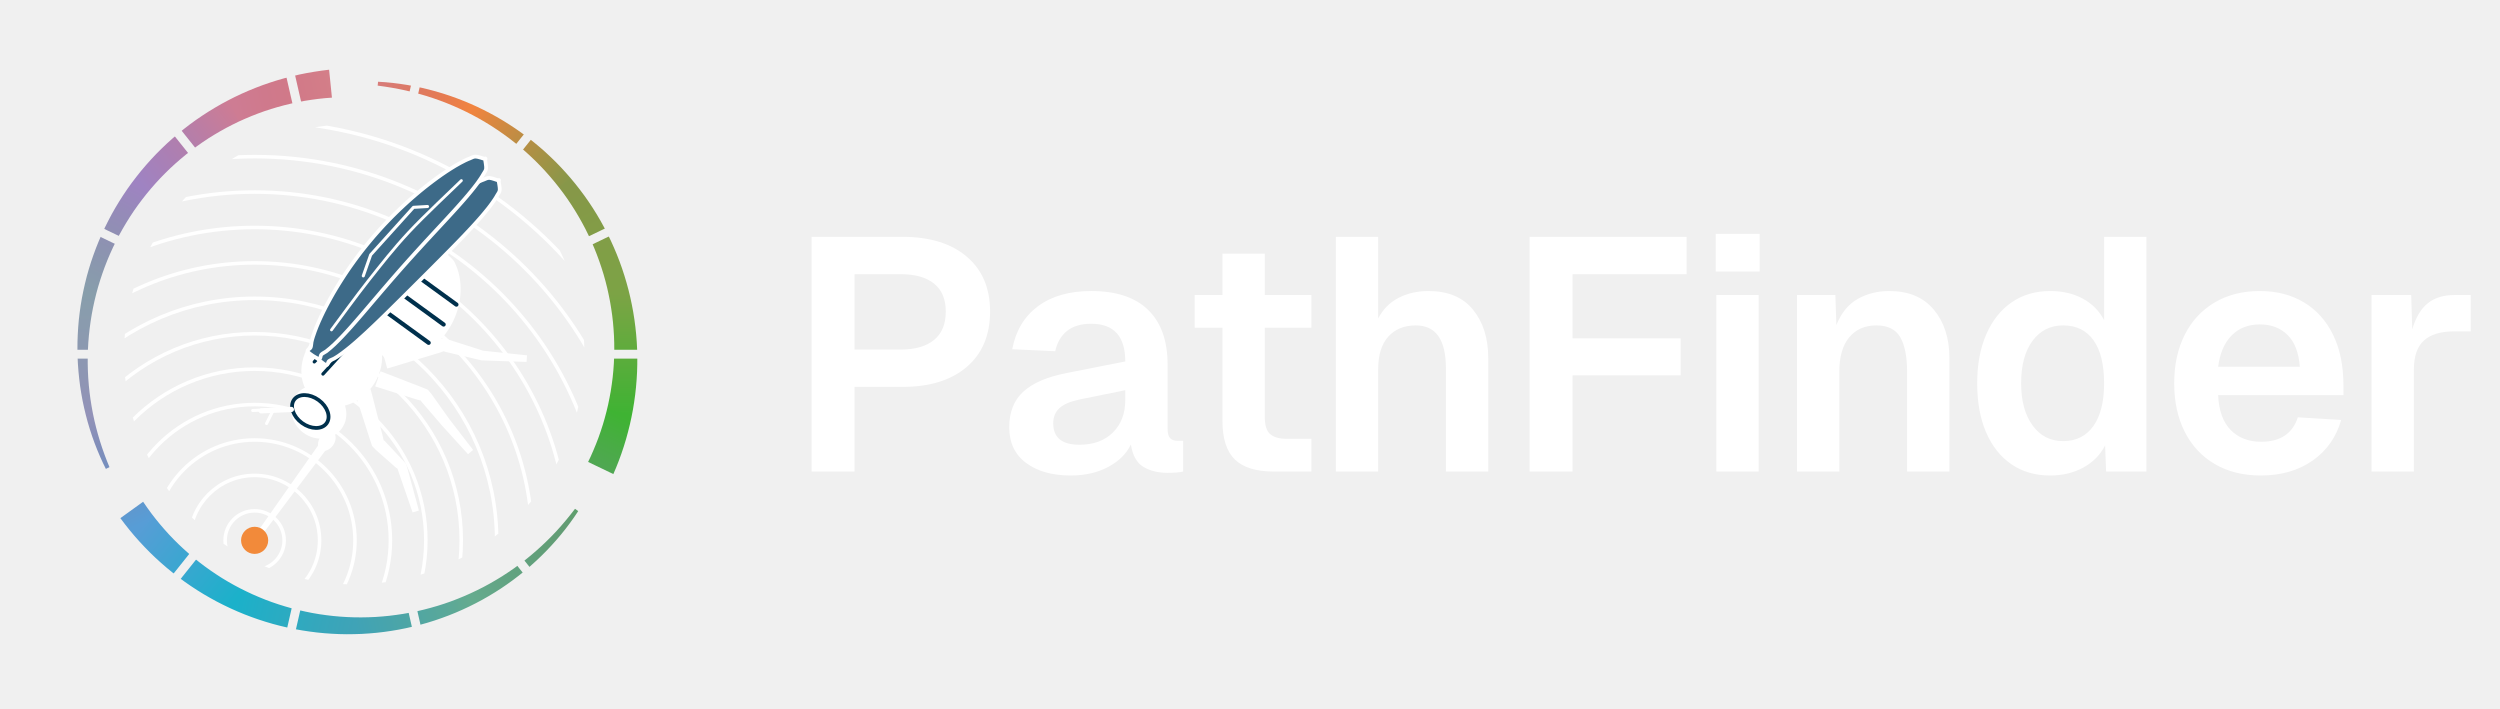
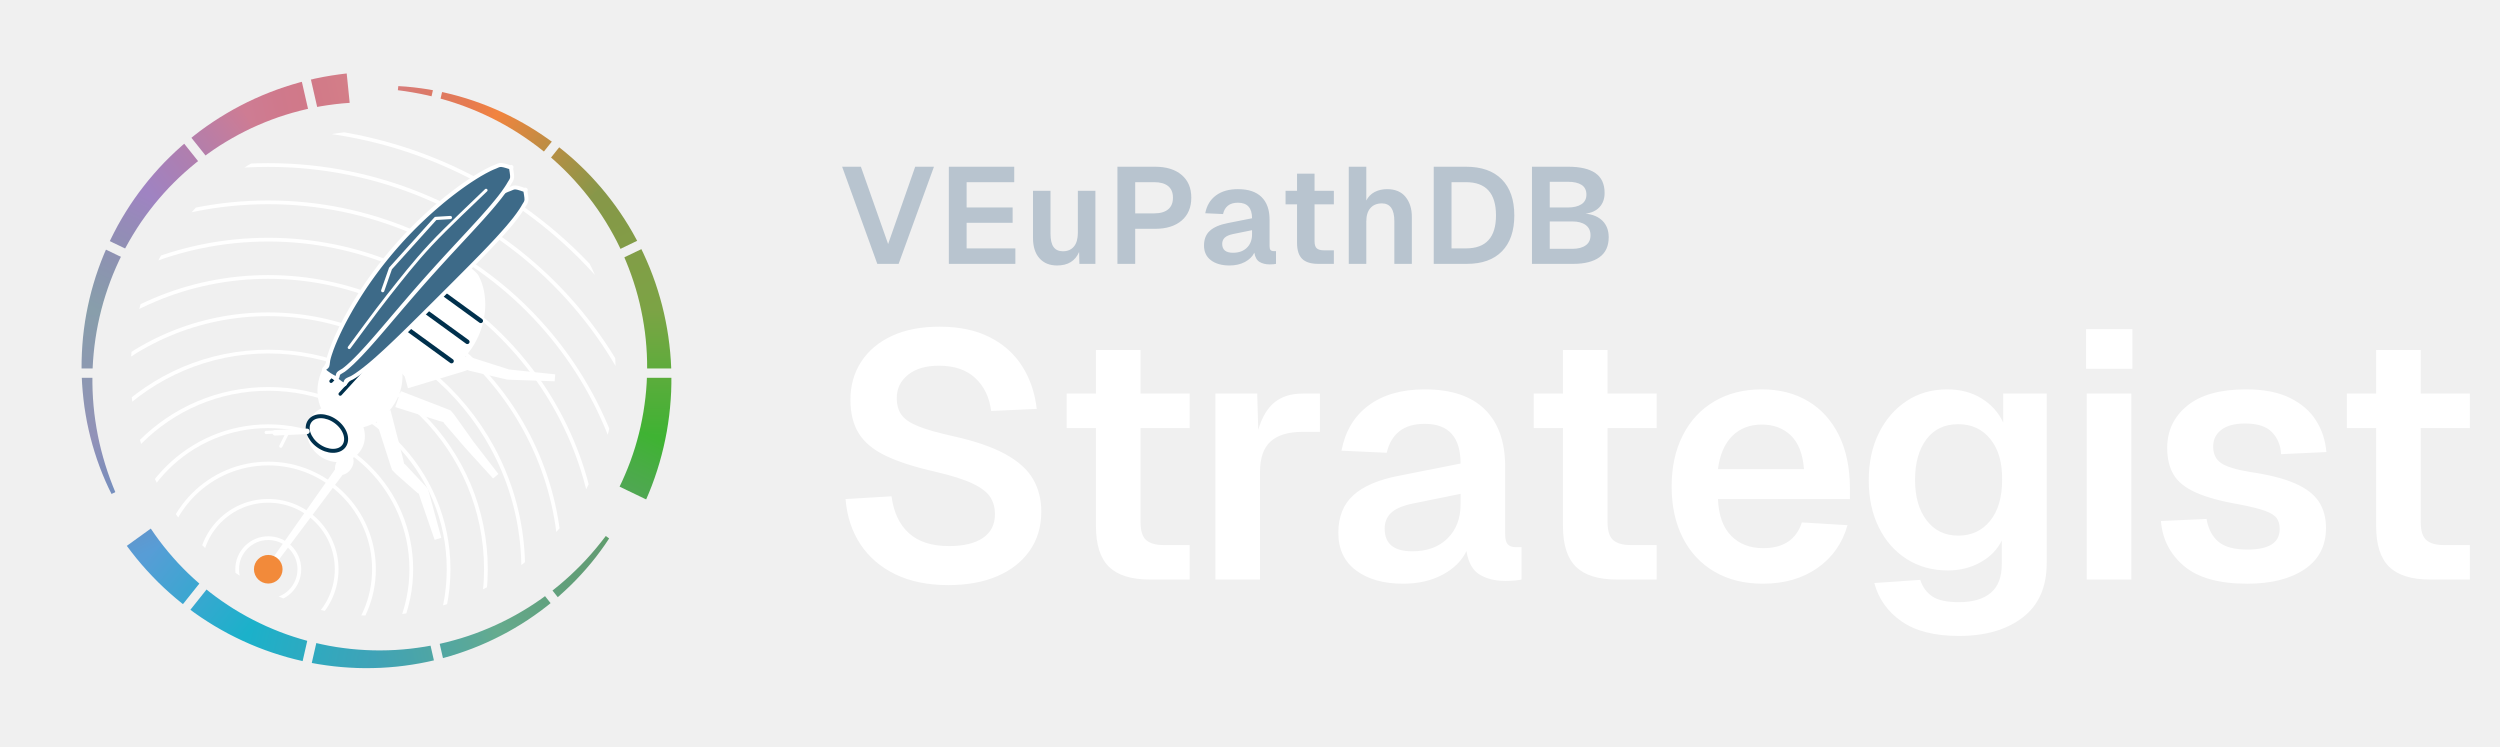
- <svg xmlns="http://www.w3.org/2000/svg" viewBox="0 0 847 240" role="img" aria-label="PathFinder">
+ <svg xmlns="http://www.w3.org/2000/svg" viewBox="0 0 804 240" role="img" aria-label="VEuPathDB Strategist">
  <style>.f0{fill:#00304c}.f1{fill:#ffffff}.f2{fill:#f28a3a}.f4{fill:#3d6a88}.s0{stroke:#00304c;fill:none}.s1{stroke:#ffffff;fill:none}.s4{stroke:#ffffff;fill:none}.s5{stroke:#00304c;fill:none}</style>
  <defs>
    <path id="pd0" d="M93.83,108.75 C94.13,109.68 95.25,108.65 95.95,108.86 C96.65,109.06 97.32,109.63 98.01,109.95 C98.70,110.28 99.39,110.53 100.08,110.79 C100.77,111.05 101.47,111.27 102.16,111.49 C102.85,111.71 103.55,111.91 104.24,112.10 C104.93,112.30 105.63,112.48 106.32,112.66 C107.01,112.83 107.71,113.00 108.40,113.17 C109.10,113.33 109.79,113.49 110.48,113.64 C111.18,113.79 111.87,113.94 112.56,114.08 C113.26,114.23 113.95,114.37 114.64,114.51 C115.33,114.65 116.03,114.78 116.72,114.91 C117.41,115.04 118.10,115.17 118.79,115.30 C119.48,115.43 120.17,115.55 120.87,115.68 C121.56,115.80 122.25,115.92 122.94,116.05 C123.63,116.17 124.32,116.29 125.01,116.40 C125.70,116.52 126.39,116.64 127.08,116.76 C127.77,116.87 128.45,116.99 129.14,117.10 C129.83,117.22 130.52,117.33 131.21,117.44 C131.90,117.56 132.59,117.67 133.28,117.78 C133.96,117.89 134.65,118.01 135.34,118.12 C136.03,118.23 136.72,118.34 137.41,118.45 C138.10,118.56 138.78,118.67 139.47,118.78 C140.16,118.89 140.85,119.01 141.54,119.12 C142.23,119.23 142.92,119.34 143.61,119.45 C144.30,119.56 144.99,119.67 145.68,119.78 C146.36,119.89 147.06,120.00 147.75,120.11 C148.44,120.22 149.13,120.33 149.82,120.44 C150.51,120.55 151.20,120.66 151.89,120.77 C152.59,120.88 153.28,120.99 153.97,121.10 C154.66,121.20 155.36,121.31 156.05,121.42 C156.75,121.53 157.44,121.64 158.14,121.75 C158.83,121.86 159.53,121.97 160.23,122.07 C160.92,122.18 161.62,122.29 162.32,122.39 C163.02,122.50 163.72,122.61 164.42,122.71 C165.12,122.82 165.82,122.92 166.52,123.02 C167.23,123.13 167.93,123.23 168.63,123.33 C169.34,123.43 170.04,123.53 170.75,123.63 C171.46,123.73 172.17,123.82 172.88,123.92 C173.58,124.01 174.29,124.10 175.01,124.19 C175.72,124.28 176.43,124.37 177.15,124.46 C177.86,124.54 178.58,124.62 179.30,124.70 C180.01,124.78 180.73,124.85 181.45,124.92 C182.18,124.99 182.90,125.06 183.63,125.12 C184.35,125.18 185.08,125.23 185.81,125.27 C186.54,125.32 187.27,125.36 188.01,125.39 C188.74,125.41 189.48,125.43 190.23,125.43 C190.97,125.43 191.72,125.43 192.47,125.39 C193.22,125.35 193.98,125.31 194.75,125.20 C195.52,125.09 196.23,125.25 197.11,124.72 C197.98,124.18 199.52,122.45 200.00,122.00 C200.48,121.55 200.22,122.62 200.00,122.00 C199.78,121.38 199.19,119.14 198.65,118.27 C198.11,117.40 197.41,117.22 196.77,116.77 C196.13,116.32 195.47,115.94 194.81,115.57 C194.15,115.19 193.48,114.85 192.81,114.51 C192.14,114.18 191.47,113.87 190.79,113.56 C190.12,113.25 189.43,112.96 188.75,112.68 C188.07,112.39 187.38,112.12 186.69,111.85 C186.01,111.58 185.32,111.32 184.63,111.07 C183.93,110.81 183.24,110.57 182.54,110.32 C181.85,110.08 181.15,109.85 180.45,109.62 C179.75,109.39 179.05,109.16 178.35,108.94 C177.65,108.72 176.95,108.51 176.24,108.30 C175.54,108.09 174.84,107.88 174.13,107.68 C173.42,107.48 172.71,107.28 172.01,107.09 C171.30,106.89 170.59,106.71 169.88,106.52 C169.17,106.34 168.45,106.16 167.74,105.98 C167.03,105.81 166.31,105.64 165.60,105.47 C164.89,105.30 164.17,105.14 163.45,104.98 C162.74,104.82 162.02,104.66 161.30,104.51 C160.59,104.36 159.87,104.21 159.15,104.07 C158.43,103.93 157.71,103.79 156.99,103.65 C156.27,103.52 155.55,103.39 154.83,103.26 C154.11,103.13 153.38,103.01 152.66,102.89 C151.94,102.77 151.22,102.66 150.49,102.54 C149.77,102.43 149.05,102.33 148.32,102.22 C147.60,102.12 146.88,102.02 146.15,101.93 C145.43,101.83 144.71,101.74 143.98,101.65 C143.26,101.56 142.53,101.48 141.81,101.40 C141.08,101.32 140.36,101.25 139.63,101.18 C138.91,101.11 138.18,101.04 137.46,100.98 C136.73,100.91 136.01,100.85 135.28,100.80 C134.56,100.74 133.83,100.69 133.11,100.65 C132.39,100.60 131.66,100.56 130.94,100.52 C130.21,100.48 129.49,100.45 128.76,100.42 C128.04,100.39 127.32,100.36 126.59,100.34 C125.87,100.32 125.15,100.30 124.42,100.29 C123.70,100.28 122.98,100.27 122.25,100.27 C121.53,100.26 120.81,100.27 120.09,100.27 C119.37,100.28 118.64,100.29 117.92,100.30 C117.20,100.32 116.48,100.34 115.76,100.37 C115.04,100.39 114.32,100.42 113.60,100.46 C112.88,100.50 112.16,100.54 111.44,100.59 C110.72,100.64 110.00,100.70 109.28,100.76 C108.56,100.82 107.84,100.89 107.12,100.97 C106.40,101.05 105.68,101.14 104.96,101.24 C104.24,101.34 103.52,101.45 102.80,101.58 C102.08,101.71 101.36,101.84 100.64,102.01 C99.92,102.17 99.20,102.34 98.47,102.57 C97.75,102.81 97.01,103.29 96.29,103.41 C95.57,103.52 94.58,102.36 94.17,103.25 C93.76,104.14 93.53,107.81 93.83,108.75Z" />
    <path id="pd1" d="M94.14,104.75 C94.56,105.64 95.60,104.49 96.34,104.61 C97.08,104.73 97.84,105.23 98.59,105.47 C99.33,105.71 100.08,105.88 100.82,106.06 C101.56,106.23 102.30,106.38 103.03,106.52 C103.77,106.66 104.51,106.78 105.24,106.89 C105.98,107.01 106.71,107.11 107.44,107.21 C108.18,107.31 108.91,107.40 109.64,107.48 C110.37,107.57 111.10,107.65 111.82,107.73 C112.55,107.81 113.28,107.88 114.00,107.95 C114.73,108.02 115.45,108.09 116.17,108.15 C116.90,108.22 117.62,108.28 118.34,108.34 C119.06,108.40 119.78,108.46 120.50,108.52 C121.22,108.58 121.94,108.63 122.65,108.69 C123.37,108.75 124.09,108.80 124.80,108.86 C125.52,108.91 126.23,108.97 126.94,109.02 C127.66,109.08 128.37,109.13 129.08,109.19 C129.79,109.24 130.50,109.30 131.22,109.36 C131.93,109.41 132.64,109.47 133.35,109.52 C134.05,109.58 134.76,109.64 135.47,109.70 C136.18,109.75 136.89,109.81 137.60,109.87 C138.30,109.93 139.01,109.99 139.72,110.05 C140.43,110.11 141.13,110.18 141.84,110.24 C142.55,110.30 143.25,110.37 143.96,110.43 C144.66,110.50 145.37,110.57 146.08,110.63 C146.78,110.70 147.49,110.77 148.20,110.84 C148.90,110.91 149.61,110.98 150.32,111.05 C151.02,111.13 151.73,111.20 152.44,111.28 C153.15,111.35 153.85,111.43 154.56,111.50 C155.27,111.58 155.98,111.66 156.69,111.74 C157.40,111.82 158.11,111.90 158.82,111.98 C159.53,112.06 160.24,112.14 160.96,112.22 C161.67,112.31 162.38,112.39 163.10,112.48 C163.81,112.56 164.52,112.65 165.24,112.73 C165.96,112.82 166.67,112.90 167.39,112.99 C168.11,113.07 168.83,113.16 169.55,113.25 C170.27,113.33 170.99,113.42 171.72,113.51 C172.44,113.59 173.16,113.68 173.89,113.77 C174.62,113.85 175.34,113.94 176.07,114.02 C176.80,114.10 177.53,114.19 178.26,114.27 C178.99,114.35 179.73,114.43 180.46,114.51 C181.20,114.58 181.94,114.66 182.68,114.73 C183.42,114.80 184.16,114.87 184.90,114.94 C185.64,115.00 186.39,115.07 187.14,115.12 C187.88,115.18 188.64,115.23 189.39,115.27 C190.14,115.32 190.90,115.35 191.66,115.38 C192.42,115.41 193.18,115.43 193.95,115.43 C194.71,115.43 195.48,115.42 196.26,115.38 C197.04,115.34 197.82,115.31 198.62,115.20 C199.42,115.08 200.15,115.25 201.05,114.72 C201.94,114.18 203.51,112.45 204.00,112.00 C204.49,111.55 204.24,112.62 204.00,112.00 C203.76,111.38 203.12,109.13 202.55,108.26 C201.98,107.38 201.25,107.20 200.58,106.75 C199.91,106.30 199.23,105.92 198.54,105.54 C197.85,105.17 197.15,104.82 196.45,104.49 C195.75,104.15 195.05,103.84 194.34,103.53 C193.64,103.22 192.92,102.93 192.21,102.65 C191.50,102.36 190.78,102.09 190.06,101.82 C189.34,101.55 188.62,101.30 187.90,101.04 C187.18,100.79 186.45,100.55 185.72,100.31 C185.00,100.07 184.27,99.84 183.54,99.62 C182.81,99.39 182.07,99.17 181.34,98.96 C180.60,98.74 179.87,98.54 179.13,98.33 C178.39,98.13 177.65,97.94 176.91,97.74 C176.17,97.55 175.43,97.37 174.68,97.19 C173.94,97.01 173.20,96.83 172.45,96.66 C171.70,96.49 170.96,96.33 170.21,96.17 C169.46,96.01 168.71,95.85 167.96,95.71 C167.21,95.56 166.46,95.41 165.70,95.28 C164.95,95.14 164.20,95.01 163.44,94.88 C162.69,94.75 161.93,94.63 161.18,94.51 C160.42,94.39 159.67,94.28 158.91,94.18 C158.15,94.07 157.40,93.97 156.64,93.87 C155.88,93.78 155.12,93.69 154.36,93.60 C153.60,93.52 152.84,93.44 152.08,93.37 C151.32,93.29 150.56,93.22 149.80,93.16 C149.04,93.10 148.28,93.04 147.52,92.99 C146.76,92.93 146.00,92.89 145.24,92.85 C144.48,92.80 143.72,92.77 142.96,92.74 C142.20,92.71 141.44,92.68 140.68,92.66 C139.92,92.64 139.16,92.63 138.40,92.62 C137.64,92.61 136.89,92.61 136.13,92.61 C135.37,92.61 134.61,92.62 133.85,92.63 C133.10,92.64 132.34,92.66 131.58,92.68 C130.83,92.70 130.07,92.73 129.32,92.77 C128.56,92.80 127.81,92.84 127.06,92.89 C126.30,92.93 125.55,92.98 124.80,93.04 C124.05,93.09 123.30,93.15 122.55,93.22 C121.80,93.29 121.05,93.36 120.30,93.43 C119.55,93.51 118.81,93.60 118.06,93.69 C117.31,93.77 116.57,93.87 115.83,93.97 C115.08,94.07 114.34,94.18 113.60,94.29 C112.86,94.41 112.12,94.53 111.38,94.65 C110.64,94.78 109.90,94.91 109.16,95.06 C108.43,95.20 107.69,95.35 106.96,95.51 C106.22,95.67 105.49,95.84 104.76,96.02 C104.02,96.20 103.29,96.39 102.57,96.60 C101.84,96.80 101.11,97.02 100.38,97.27 C99.66,97.51 98.93,97.76 98.21,98.08 C97.49,98.40 96.79,98.96 96.06,99.16 C95.33,99.36 94.18,98.32 93.86,99.25 C93.54,100.18 93.73,103.85 94.14,104.75Z" />
  </defs>
  <defs>
    <linearGradient id="pfg0" gradientUnits="userSpaceOnUse" x1="120.00" y1="28.00" x2="159.92" y2="37.11">
      <stop offset="0" stop-color="#d6838b" />
      <stop offset="0.25" stop-color="#d87b76" />
      <stop offset="0.5" stop-color="#dd7963" />
      <stop offset="0.75" stop-color="#e67b51" />
      <stop offset="1" stop-color="#f1843f" />
    </linearGradient>
    <linearGradient id="pfg1" gradientUnits="userSpaceOnUse" x1="159.92" y1="37.11" x2="191.93" y2="62.64">
      <stop offset="0" stop-color="#f1843f" />
      <stop offset="0.25" stop-color="#d48941" />
      <stop offset="0.5" stop-color="#b88e44" />
      <stop offset="0.75" stop-color="#9f9346" />
      <stop offset="1" stop-color="#879749" />
    </linearGradient>
    <linearGradient id="pfg2" gradientUnits="userSpaceOnUse" x1="191.93" y1="62.64" x2="209.69" y2="99.53">
      <stop offset="0" stop-color="#879749" />
      <stop offset="0.25" stop-color="#849a47" />
      <stop offset="0.5" stop-color="#829d47" />
      <stop offset="0.75" stop-color="#7fa046" />
      <stop offset="1" stop-color="#7ca345" />
    </linearGradient>
    <linearGradient id="pfg3" gradientUnits="userSpaceOnUse" x1="209.69" y1="99.53" x2="209.69" y2="140.47">
      <stop offset="0" stop-color="#7ca345" />
      <stop offset="0.25" stop-color="#6da840" />
      <stop offset="0.5" stop-color="#5dac3c" />
      <stop offset="0.75" stop-color="#4eaf38" />
      <stop offset="1" stop-color="#3fb333" />
    </linearGradient>
    <linearGradient id="pfg4" gradientUnits="userSpaceOnUse" x1="209.69" y1="140.47" x2="191.93" y2="177.36">
      <stop offset="0" stop-color="#3fb333" />
      <stop offset="0.25" stop-color="#49ac45" />
      <stop offset="0.5" stop-color="#51a655" />
      <stop offset="0.75" stop-color="#5aa165" />
      <stop offset="1" stop-color="#639c74" />
    </linearGradient>
    <linearGradient id="pfg5" gradientUnits="userSpaceOnUse" x1="191.93" y1="177.36" x2="159.92" y2="202.89">
      <stop offset="0" stop-color="#639c74" />
      <stop offset="0.25" stop-color="#619e77" />
      <stop offset="0.5" stop-color="#61a17e" />
      <stop offset="0.75" stop-color="#63a585" />
      <stop offset="1" stop-color="#65ab8e" />
    </linearGradient>
    <linearGradient id="pfg6" gradientUnits="userSpaceOnUse" x1="159.92" y1="202.89" x2="120.00" y2="212.00">
      <stop offset="0" stop-color="#65ab8e" />
      <stop offset="0.25" stop-color="#59a89a" />
      <stop offset="0.5" stop-color="#50a6a3" />
      <stop offset="0.75" stop-color="#47a4ad" />
      <stop offset="1" stop-color="#3fa3b7" />
    </linearGradient>
    <linearGradient id="pfg7" gradientUnits="userSpaceOnUse" x1="120.00" y1="212.00" x2="80.08" y2="202.89">
      <stop offset="0" stop-color="#3fa3b7" />
      <stop offset="0.25" stop-color="#37a6bb" />
      <stop offset="0.5" stop-color="#2eaac0" />
      <stop offset="0.75" stop-color="#25adc5" />
      <stop offset="1" stop-color="#1bb1ca" />
    </linearGradient>
    <linearGradient id="pfg8" gradientUnits="userSpaceOnUse" x1="80.08" y1="202.89" x2="48.07" y2="177.36">
      <stop offset="0" stop-color="#1bb1ca" />
      <stop offset="0.25" stop-color="#2aaccd" />
      <stop offset="0.5" stop-color="#39a7d0" />
      <stop offset="0.75" stop-color="#48a2d3" />
      <stop offset="1" stop-color="#579dd6" />
    </linearGradient>
    <linearGradient id="pfg9" gradientUnits="userSpaceOnUse" x1="48.07" y1="177.36" x2="30.31" y2="140.47">
      <stop offset="0" stop-color="#579dd6" />
      <stop offset="0.25" stop-color="#6594c9" />
      <stop offset="0.5" stop-color="#738fbf" />
      <stop offset="0.75" stop-color="#828eb9" />
      <stop offset="1" stop-color="#9292b8" />
    </linearGradient>
    <linearGradient id="pfg10" gradientUnits="userSpaceOnUse" x1="30.31" y1="140.47" x2="30.31" y2="99.53">
      <stop offset="0" stop-color="#9292b8" />
      <stop offset="0.25" stop-color="#8f95b4" />
      <stop offset="0.5" stop-color="#8c98b1" />
      <stop offset="0.75" stop-color="#8a9bae" />
      <stop offset="1" stop-color="#889eab" />
    </linearGradient>
    <linearGradient id="pfg11" gradientUnits="userSpaceOnUse" x1="30.31" y1="99.53" x2="48.07" y2="62.64">
      <stop offset="0" stop-color="#889eab" />
      <stop offset="0.25" stop-color="#8a97ae" />
      <stop offset="0.5" stop-color="#8f90b3" />
      <stop offset="0.75" stop-color="#968ab9" />
      <stop offset="1" stop-color="#9f83c2" />
    </linearGradient>
    <linearGradient id="pfg12" gradientUnits="userSpaceOnUse" x1="48.07" y1="62.64" x2="80.08" y2="37.11">
      <stop offset="0" stop-color="#9f83c2" />
      <stop offset="0.25" stop-color="#a880b7" />
      <stop offset="0.5" stop-color="#b27eac" />
      <stop offset="0.75" stop-color="#c07da0" />
      <stop offset="1" stop-color="#ce7c93" />
    </linearGradient>
    <linearGradient id="pfg13" gradientUnits="userSpaceOnUse" x1="80.08" y1="37.11" x2="120.00" y2="28.00">
      <stop offset="0" stop-color="#ce7c93" />
      <stop offset="0.25" stop-color="#cf798c" />
      <stop offset="0.5" stop-color="#d17988" />
      <stop offset="0.75" stop-color="#d37d88" />
      <stop offset="1" stop-color="#d6838b" />
    </linearGradient>
    <mask id="pfm" maskUnits="userSpaceOnUse" x="0" y="0" width="240" height="240">
      <path d="M127.95,29.01 L130.37,29.34 L132.78,29.73 L135.17,30.17 L137.54,30.67 L139.90,31.24 L142.25,31.87 L144.57,32.55 L146.87,33.30 L149.16,34.11 L151.41,34.97 L153.65,35.90 L155.85,36.88 L158.03,37.92 L160.18,39.02 L162.30,40.17 L164.38,41.38 L166.43,42.64 L168.44,43.96 L170.42,45.33 L172.36,46.74 L174.26,48.21 L176.12,49.73 L177.94,51.29 L179.71,52.91 L181.44,54.56 L183.12,56.26 L184.76,58.01 L186.34,59.80 L187.88,61.62 L189.37,63.49 L190.81,65.39 L192.20,67.33 L193.53,69.31 L194.81,71.32 L196.03,73.36 L197.20,75.43 L198.32,77.53 L199.37,79.66 L200.37,81.81 L201.31,83.99 L202.19,86.19 L203.01,88.41 L203.77,90.65 L204.48,92.91 L205.12,95.19 L205.70,97.48 L206.21,99.79 L206.67,102.10 L207.06,104.43 L207.40,106.77 L207.67,109.11 L207.87,111.45 L208.02,113.80 L208.10,116.15 L208.12,118.50 L208.07,120.85 L207.97,123.20 L207.80,125.54 L207.57,127.88 L207.27,130.20 L206.92,132.52 L206.50,134.82 L206.03,137.11 L205.49,139.39 L204.89,141.65 L204.24,143.89 L203.52,146.11 L202.75,148.31 L201.91,150.49 L201.02,152.64 L200.08,154.77 L199.05,156.93 L207.71,160.83 L208.70,158.52 L209.65,156.12 L210.53,153.70 L211.35,151.25 L212.10,148.79 L212.78,146.31 L213.40,143.82 L213.95,141.31 L214.44,138.78 L214.85,136.25 L215.20,133.71 L215.48,131.16 L215.69,128.61 L215.84,126.05 L215.91,123.49 L215.92,120.93 L215.86,118.37 L215.73,115.82 L215.53,113.27 L215.26,110.73 L214.93,108.20 L214.53,105.69 L214.06,103.18 L213.53,100.69 L212.93,98.21 L212.26,95.76 L211.53,93.32 L210.74,90.91 L209.88,88.52 L208.96,86.15 L207.97,83.81 L206.93,81.50 L205.82,79.22 L204.65,76.97 L203.43,74.75 L202.15,72.57 L200.81,70.43 L199.41,68.32 L197.96,66.25 L196.45,64.23 L194.89,62.24 L193.28,60.30 L191.62,58.41 L189.92,56.56 L188.16,54.75 L186.35,53.00 L184.51,51.29 L182.61,49.64 L180.68,48.04 L178.70,46.49 L176.69,45.00 L174.63,43.56 L172.54,42.18 L170.42,40.86 L168.26,39.59 L166.07,38.39 L163.85,37.24 L161.60,36.15 L159.33,35.13 L157.03,34.17 L154.70,33.27 L152.35,32.43 L149.99,31.66 L147.60,30.95 L145.20,30.31 L142.79,29.73 L140.36,29.22 L137.92,28.77 L135.47,28.40 L133.01,28.09 L130.54,27.85 L128.09,27.69Z" fill="#fff" />
      <path d="M194.82,172.38 L193.32,174.31 L191.79,176.20 L190.21,178.05 L188.59,179.86 L186.92,181.62 L185.20,183.33 L183.45,185.00 L181.65,186.62 L179.81,188.20 L177.93,189.72 L176.01,191.19 L174.06,192.61 L172.07,193.97 L170.04,195.29 L167.98,196.54 L165.90,197.74 L163.78,198.89 L161.63,199.97 L159.46,201.00 L157.26,201.97 L155.04,202.88 L152.80,203.74 L150.53,204.53 L148.25,205.26 L145.95,205.92 L143.64,206.53 L141.31,207.08 L138.97,207.56 L136.61,207.98 L134.25,208.33 L131.89,208.63 L129.51,208.86 L127.14,209.03 L124.76,209.13 L122.38,209.17 L120.00,209.15 L117.62,209.06 L115.25,208.91 L112.89,208.70 L110.53,208.42 L108.19,208.09 L105.85,207.69 L103.53,207.22 L101.22,206.70 L98.93,206.12 L96.65,205.47 L94.40,204.77 L92.16,204.01 L89.95,203.19 L87.76,202.30 L85.60,201.37 L83.47,200.37 L81.36,199.32 L79.28,198.22 L77.24,197.06 L75.22,195.85 L73.25,194.58 L71.30,193.26 L69.40,191.90 L67.53,190.48 L65.70,189.02 L63.91,187.50 L62.17,185.95 L60.46,184.34 L58.81,182.70 L57.19,181.01 L55.63,179.27 L54.11,177.50 L52.64,175.69 L51.22,173.85 L49.85,171.96 L48.49,169.99 L40.78,175.55 L42.30,177.56 L43.90,179.58 L45.55,181.55 L47.26,183.48 L49.02,185.36 L50.82,187.20 L52.67,188.98 L54.57,190.71 L56.51,192.39 L58.50,194.02 L60.53,195.59 L62.59,197.11 L64.70,198.57 L66.84,199.97 L69.02,201.32 L71.24,202.60 L73.48,203.83 L75.76,204.99 L78.06,206.09 L80.39,207.13 L82.75,208.11 L85.13,209.02 L87.54,209.87 L89.96,210.65 L92.40,211.37 L94.86,212.02 L97.34,212.61 L99.83,213.13 L102.33,213.58 L104.84,213.96 L107.35,214.28 L109.88,214.53 L112.41,214.71 L114.94,214.83 L117.47,214.88 L120.00,214.85 L122.53,214.77 L125.05,214.61 L127.57,214.39 L130.07,214.10 L132.57,213.74 L135.06,213.32 L137.53,212.83 L139.99,212.27 L142.43,211.65 L144.85,210.97 L147.25,210.22 L149.63,209.40 L151.98,208.53 L154.31,207.59 L156.61,206.59 L158.88,205.53 L161.12,204.41 L163.33,203.24 L165.50,202.00 L167.64,200.71 L169.75,199.36 L171.81,197.95 L173.84,196.49 L175.82,194.98 L177.76,193.42 L179.66,191.81 L181.51,190.14 L183.32,188.43 L185.08,186.67 L186.78,184.87 L188.44,183.02 L190.05,181.13 L191.60,179.20 L193.09,177.22 L194.53,175.21 L195.90,173.16Z" fill="#fff" />
      <path d="M37.23,158.61 L36.30,156.34 L35.43,154.07 L34.62,151.78 L33.87,149.47 L33.18,147.14 L32.55,144.80 L31.98,142.44 L31.48,140.08 L31.04,137.70 L30.66,135.31 L30.34,132.91 L30.09,130.51 L29.90,128.10 L29.78,125.69 L29.72,123.28 L29.72,120.88 L29.79,118.47 L29.92,116.07 L30.12,113.67 L30.38,111.28 L30.70,108.90 L31.08,106.54 L31.53,104.18 L32.04,101.84 L32.61,99.51 L33.24,97.20 L33.94,94.91 L34.69,92.65 L35.50,90.40 L36.37,88.18 L37.30,85.98 L38.29,83.81 L39.33,81.67 L40.43,79.56 L41.59,77.48 L42.80,75.43 L44.06,73.41 L45.37,71.43 L46.74,69.49 L48.16,67.59 L49.62,65.73 L51.14,63.90 L52.70,62.12 L54.30,60.38 L55.96,58.69 L57.65,57.04 L59.39,55.44 L61.17,53.89 L62.98,52.38 L64.84,50.93 L66.73,49.53 L68.66,48.17 L70.62,46.87 L72.62,45.63 L74.65,44.44 L76.70,43.30 L78.79,42.22 L80.90,41.19 L83.04,40.23 L85.20,39.32 L87.38,38.47 L89.58,37.67 L91.81,36.94 L94.05,36.27 L96.30,35.66 L98.57,35.11 L100.85,34.61 L103.15,34.18 L105.45,33.82 L107.76,33.51 L110.08,33.26 L112.46,33.08 L111.50,23.62 L109.01,23.93 L106.46,24.31 L103.92,24.75 L101.39,25.26 L98.89,25.84 L96.40,26.49 L93.93,27.20 L91.48,27.98 L89.05,28.82 L86.65,29.73 L84.27,30.70 L81.92,31.73 L79.61,32.82 L77.32,33.98 L75.07,35.19 L72.85,36.47 L70.66,37.80 L68.52,39.19 L66.41,40.63 L64.34,42.13 L62.32,43.69 L60.34,45.29 L58.40,46.95 L56.51,48.66 L54.67,50.42 L52.87,52.22 L51.13,54.07 L49.44,55.97 L47.79,57.91 L46.21,59.89 L44.67,61.91 L43.19,63.97 L41.77,66.07 L40.41,68.20 L39.10,70.37 L37.85,72.57 L36.67,74.81 L35.54,77.07 L34.48,79.36 L33.47,81.68 L32.53,84.02 L31.66,86.38 L30.84,88.77 L30.10,91.17 L29.41,93.60 L28.80,96.04 L28.25,98.49 L27.76,100.95 L27.34,103.43 L26.99,105.92 L26.70,108.41 L26.49,110.90 L26.34,113.40 L26.25,115.91 L26.23,118.41 L26.28,120.91 L26.40,123.40 L26.59,125.90 L26.84,128.38 L27.15,130.85 L27.54,133.32 L27.98,135.77 L28.50,138.20 L29.08,140.62 L29.72,143.02 L30.43,145.40 L31.20,147.76 L32.04,150.10 L32.94,152.41 L33.90,154.69 L34.92,156.94 L36.01,159.15Z" fill="#fff" />
      <line x1="138.69" y1="38.11" x2="142.25" y2="22.51" stroke="#000" stroke-width="3" />
      <line x1="172.37" y1="54.33" x2="182.35" y2="41.82" stroke="#000" stroke-width="3" />
      <line x1="195.68" y1="83.55" x2="210.10" y2="76.61" stroke="#000" stroke-width="3" />
      <line x1="204.00" y1="120.00" x2="220.00" y2="120.00" stroke="#000" stroke-width="3" />
      <line x1="195.68" y1="156.45" x2="210.10" y2="163.39" stroke="#000" stroke-width="3" />
      <line x1="172.37" y1="185.67" x2="182.35" y2="198.18" stroke="#000" stroke-width="3" />
      <line x1="138.69" y1="201.89" x2="142.25" y2="217.49" stroke="#000" stroke-width="3" />
      <line x1="101.31" y1="201.89" x2="97.75" y2="217.49" stroke="#000" stroke-width="3" />
      <line x1="67.63" y1="185.67" x2="57.65" y2="198.18" stroke="#000" stroke-width="3" />
      <line x1="44.32" y1="156.45" x2="29.90" y2="163.39" stroke="#000" stroke-width="3" />
      <line x1="36.00" y1="120.00" x2="20.00" y2="120.00" stroke="#000" stroke-width="3" />
      <line x1="44.32" y1="83.55" x2="29.90" y2="76.61" stroke="#000" stroke-width="3" />
      <line x1="67.63" y1="54.33" x2="57.65" y2="41.82" stroke="#000" stroke-width="3" />
      <line x1="101.31" y1="38.11" x2="97.75" y2="22.51" stroke="#000" stroke-width="3" />
    </mask>
  </defs>
  <g>
    <g mask="url(#pfm)">
      <path d="M120,120 L118.79,4.01 L171.42,16.02Z" fill="url(#pfg0)" />
      <path d="M120,120 L169.23,14.97 L211.44,48.63Z" fill="url(#pfg1)" />
      <path d="M120,120 L209.93,46.73 L233.36,95.37Z" fill="url(#pfg2)" />
      <path d="M120,120 L232.82,93.00 L232.82,147.00Z" fill="url(#pfg3)" />
      <path d="M120,120 L233.36,144.63 L209.93,193.27Z" fill="url(#pfg4)" />
      <path d="M120,120 L211.44,191.37 L169.23,225.03Z" fill="url(#pfg5)" />
      <path d="M120,120 L171.42,223.98 L118.79,235.99Z" fill="url(#pfg6)" />
      <path d="M120,120 L121.21,235.99 L68.58,223.98Z" fill="url(#pfg7)" />
      <path d="M120,120 L70.77,225.03 L28.56,191.37Z" fill="url(#pfg8)" />
      <path d="M120,120 L30.07,193.27 L6.64,144.63Z" fill="url(#pfg9)" />
      <path d="M120,120 L7.18,147.00 L7.18,93.00Z" fill="url(#pfg10)" />
      <path d="M120,120 L6.64,95.37 L30.07,46.73Z" fill="url(#pfg11)" />
      <path d="M120,120 L28.56,48.63 L70.77,14.97Z" fill="url(#pfg12)" />
      <path d="M120,120 L68.58,16.02 L121.21,4.01Z" fill="url(#pfg13)" />
    </g>
  </g>
  <clipPath id="pfw">
    <circle cx="120" cy="120" r="78" />
  </clipPath>
  <g clip-path="url(#pfw)">
    <circle cx="86.27" cy="183.07" r="10.00" class="s1" stroke-width="1.2" />
    <circle cx="86.27" cy="183.07" r="22.00" class="s1" stroke-width="1.2" />
    <circle cx="86.27" cy="183.07" r="34.00" class="s1" stroke-width="1.2" />
    <circle cx="86.27" cy="183.07" r="46.00" class="s1" stroke-width="1.2" />
    <circle cx="86.27" cy="183.07" r="58.00" class="s1" stroke-width="1.2" />
    <circle cx="86.27" cy="183.07" r="70.00" class="s1" stroke-width="1.2" />
    <circle cx="86.27" cy="183.07" r="82.00" class="s1" stroke-width="1.2" />
    <circle cx="86.27" cy="183.07" r="94.00" class="s1" stroke-width="1.2" />
    <circle cx="86.27" cy="183.07" r="106.00" class="s1" stroke-width="1.2" />
    <circle cx="86.27" cy="183.07" r="118.00" class="s1" stroke-width="1.2" />
    <circle cx="86.27" cy="183.07" r="130.00" class="s1" stroke-width="1.2" />
    <circle cx="86.27" cy="183.07" r="142.00" class="s1" stroke-width="1.2" />
    <circle cx="86.27" cy="183.07" r="154.00" class="s1" stroke-width="1.2" />
    <circle cx="86.27" cy="183.07" r="166.00" class="s1" stroke-width="1.2" />
    <circle cx="86.27" cy="183.07" r="178.00" class="s1" stroke-width="1.2" />
    <circle cx="86.27" cy="183.07" r="190.00" class="s1" stroke-width="1.2" />
    <circle cx="86.27" cy="183.07" r="202.00" class="s1" stroke-width="1.2" />
    <circle cx="86.27" cy="183.07" r="214.00" class="s1" stroke-width="1.2" />
  </g>
  <g transform="translate(130.00 112.00) rotate(-54) scale(0.8) translate(-120 -120)">
    <path d="M91.32,125.91 L89.97,127.75 L88.62,129.59 L87.27,131.44 L85.93,133.28 L84.58,135.12 L83.23,136.96 L81.88,138.80 L80.54,140.64 L79.19,142.48 L77.56,144.78 L77.16,147.02 L77.03,148.43 L76.89,149.84 L76.76,151.25 L76.62,152.66 L76.49,154.07 L76.36,155.48 L76.22,156.89 L76.09,158.30 L76.13,159.13 L75.20,160.40 L74.05,162.04 L72.91,163.68 L71.76,165.32 L70.61,166.96 L69.47,168.60 L68.32,170.24 L67.17,171.88 L66.03,173.52 L64.88,175.16 L67.12,176.84 L68.37,175.28 L69.63,173.72 L70.88,172.16 L72.13,170.60 L73.39,169.04 L74.64,167.48 L75.89,165.92 L77.15,164.36 L78.40,162.80 L79.87,160.87 L80.31,158.90 L80.58,157.51 L80.84,156.12 L81.11,154.73 L81.38,153.34 L81.64,151.95 L81.91,150.56 L82.17,149.17 L82.44,147.78 L82.44,147.22 L83.61,145.92 L85.06,144.16 L86.52,142.40 L87.97,140.64 L89.42,138.88 L90.87,137.12 L92.33,135.36 L93.78,133.61 L95.23,131.85 L96.68,130.09Z" class="f1" />
    <path d="M98.74,130.98 L99.41,132.96 L100.07,134.94 L100.73,136.92 L101.40,138.90 L102.06,140.88 L102.73,142.86 L103.39,144.84 L104.05,146.82 L104.72,148.80 L105.27,150.16 L105.04,150.67 L104.70,152.09 L104.36,153.50 L104.03,154.92 L103.69,156.34 L103.36,157.76 L103.02,159.18 L102.68,160.60 L102.35,162.01 L102.00,163.47 L101.66,165.11 L101.32,166.73 L100.99,168.35 L100.65,169.96 L100.32,171.58 L99.98,173.20 L99.65,174.81 L99.31,176.43 L98.98,178.04 L98.64,179.66 L101.36,180.34 L101.82,178.76 L102.29,177.17 L102.75,175.59 L103.22,174.00 L103.68,172.42 L104.15,170.84 L104.61,169.25 L105.08,167.67 L105.54,166.09 L106.00,164.53 L106.45,163.19 L106.92,161.80 L107.38,160.42 L107.84,159.04 L108.31,157.66 L108.77,156.28 L109.24,154.90 L109.70,153.51 L110.16,152.13 L110.73,149.84 L110.08,147.20 L109.55,145.18 L109.01,143.16 L108.47,141.14 L107.94,139.12 L107.40,137.10 L106.87,135.08 L106.33,133.06 L105.79,131.04 L105.26,129.02Z" class="f1" />
    <path d="M107.88,130.65 L109.92,132.20 L111.96,133.75 L114.00,135.30 L116.04,136.85 L118.08,138.39 L120.13,139.94 L122.17,141.49 L124.21,143.04 L126.25,144.59 L127.88,145.72 L128.10,146.54 L128.77,148.11 L129.43,149.69 L130.09,151.27 L130.75,152.84 L131.42,154.42 L132.08,156.00 L132.74,157.57 L133.40,159.15 L134.15,160.92 L135.30,162.66 L136.36,164.22 L137.42,165.79 L138.47,167.35 L139.53,168.92 L140.59,170.48 L141.64,172.05 L142.70,173.61 L143.76,175.18 L144.81,176.74 L147.19,175.26 L146.24,173.62 L145.30,171.99 L144.36,170.35 L143.41,168.72 L142.47,167.08 L141.53,165.45 L140.58,163.81 L139.64,162.18 L138.70,160.54 L137.85,159.08 L137.40,157.65 L136.86,156.03 L136.32,154.40 L135.78,152.78 L135.25,151.16 L134.71,149.53 L134.17,147.91 L133.63,146.29 L133.10,144.66 L132.12,142.28 L129.75,140.21 L127.79,138.56 L125.83,136.91 L123.87,135.26 L121.92,133.61 L119.96,131.95 L118.00,130.30 L116.04,128.65 L114.08,127.00 L112.12,125.35Z" class="f1" />
    <path d="M110.35,130.76 C109.98,133.88 111.06,131.59 111.42,131.98 C111.78,132.38 112.15,132.75 112.52,133.11 C112.89,133.47 113.27,133.82 113.65,134.15 C114.04,134.48 114.42,134.81 114.82,135.12 C115.21,135.43 115.61,135.73 116.01,136.01 C116.42,136.30 116.82,136.58 117.24,136.85 C117.65,137.11 118.07,137.37 118.49,137.62 C118.92,137.86 119.35,138.10 119.78,138.32 C120.22,138.55 120.66,138.77 121.10,138.97 C121.54,139.18 121.99,139.37 122.44,139.56 C122.90,139.74 123.36,139.92 123.82,140.08 C124.28,140.25 124.75,140.40 125.22,140.54 C125.69,140.69 126.16,140.82 126.64,140.94 C127.12,141.07 127.60,141.18 128.08,141.28 C128.56,141.38 129.05,141.47 129.54,141.55 C130.03,141.63 130.52,141.69 131.02,141.75 C131.51,141.81 132.01,141.85 132.50,141.89 C133.00,141.92 133.50,141.94 134.00,141.95 C134.50,141.97 135.00,141.97 135.50,141.95 C136.00,141.94 136.50,141.92 137.00,141.88 C137.50,141.85 138.00,141.80 138.50,141.75 C139.00,141.69 139.49,141.62 139.99,141.54 C140.48,141.46 140.98,141.37 141.47,141.26 C141.96,141.16 142.45,141.04 142.93,140.92 C143.42,140.79 143.90,140.65 144.38,140.50 C144.86,140.35 145.34,140.19 145.81,140.02 C146.28,139.85 146.75,139.66 147.22,139.47 C147.68,139.28 148.14,139.07 148.60,138.85 C149.05,138.64 149.50,138.41 149.95,138.17 C150.39,137.93 150.83,137.67 151.27,137.41 C151.70,137.15 152.14,136.87 152.56,136.59 C152.98,136.30 153.40,136.00 153.82,135.69 C154.23,135.38 154.64,135.05 155.04,134.71 C155.44,134.37 155.84,134.02 156.23,133.65 C156.62,133.28 157.00,132.90 157.38,132.49 C157.75,132.09 158.12,131.67 158.49,131.22 C158.85,130.77 159.20,130.31 159.55,129.80 C159.89,129.29 160.24,128.77 160.56,128.16 C160.88,127.55 161.24,127.15 161.48,126.12 C161.72,125.10 161.91,122.69 162.00,122.00 C162.09,121.31 162.33,122.61 162.00,122.00 C161.67,121.39 160.61,119.22 160.02,118.35 C159.43,117.48 158.95,117.24 158.44,116.78 C157.93,116.32 157.44,115.96 156.95,115.60 C156.46,115.25 155.99,114.93 155.51,114.63 C155.04,114.33 154.58,114.06 154.12,113.80 C153.67,113.54 153.22,113.30 152.77,113.07 C152.33,112.84 151.89,112.63 151.46,112.42 C151.03,112.22 150.60,112.02 150.18,111.84 C149.76,111.65 149.35,111.48 148.94,111.31 C148.53,111.14 148.13,110.98 147.73,110.83 C147.33,110.68 146.94,110.53 146.55,110.40 C146.16,110.26 145.78,110.13 145.40,110.00 C145.03,109.88 144.65,109.76 144.28,109.65 C143.91,109.53 143.55,109.43 143.19,109.33 C142.83,109.23 142.47,109.13 142.12,109.04 C141.76,108.95 141.41,108.87 141.07,108.79 C140.72,108.71 140.37,108.64 140.03,108.57 C139.69,108.51 139.35,108.44 139.01,108.39 C138.67,108.33 138.34,108.28 138.00,108.24 C137.67,108.19 137.33,108.15 137.00,108.12 C136.67,108.08 136.33,108.05 136.00,108.03 C135.67,108.00 135.33,107.98 135.00,107.97 C134.67,107.96 134.33,107.95 134.00,107.95 C133.66,107.94 133.32,107.95 132.98,107.96 C132.64,107.96 132.30,107.98 131.96,108.00 C131.61,108.01 131.27,108.04 130.92,108.07 C130.57,108.10 130.22,108.13 129.86,108.17 C129.51,108.21 129.15,108.26 128.78,108.31 C128.42,108.36 128.05,108.42 127.68,108.48 C127.31,108.54 126.94,108.61 126.56,108.68 C126.18,108.76 125.79,108.84 125.40,108.92 C125.01,109.01 124.62,109.10 124.22,109.20 C123.82,109.30 123.41,109.41 123.01,109.52 C122.60,109.63 122.18,109.75 121.76,109.88 C121.34,110.00 120.92,110.14 120.49,110.28 C120.06,110.43 119.62,110.58 119.18,110.74 C118.74,110.90 118.30,111.07 117.85,111.25 C117.40,111.43 116.94,111.62 116.48,111.83 C116.02,112.04 115.55,112.25 115.08,112.49 C114.61,112.72 114.44,110.20 113.65,113.24 C112.86,116.29 110.72,127.63 110.35,130.76Z" class="f1" />
    <line x1="127.00" y1="110.43" x2="127.00" y2="138.43" class="s0" stroke-width="1.8" stroke-linecap="round" />
    <line x1="137.00" y1="111.00" x2="137.00" y2="139.00" class="s0" stroke-width="1.8" stroke-linecap="round" />
    <line x1="147.00" y1="110.43" x2="147.00" y2="138.43" class="s0" stroke-width="1.8" stroke-linecap="round" />
    <ellipse cx="98" cy="114" rx="19" ry="16" class="f1" />
    <line x1="92.00" y1="104.00" x2="106.00" y2="106.00" class="s0" stroke-width="1.4" stroke-linecap="round" />
    <line x1="90.00" y1="110.00" x2="108.00" y2="112.00" class="s0" stroke-width="1.4" stroke-linecap="round" />
    <ellipse cx="76" cy="118" rx="11" ry="12" class="f1" />
    <ellipse cx="74" cy="115" rx="6" ry="8.5" class="s0" stroke-width="1.6" />
    <ellipse cx="68" cy="128" rx="4.6" ry="3.2" class="f1" />
    <path d="M66.00,126.10 L63.50,126.14 L61.00,126.18 L58.50,126.22 L56.00,126.26 L53.50,126.30 L51.00,126.34 L48.50,126.38 L46.00,126.42 L43.50,126.46 L41.00,126.50 L38.50,126.54 L36.00,126.58 L33.50,126.62 L31.00,126.66 L28.50,126.70 L26.00,126.74 L23.50,126.78 L21.00,126.82 L18.50,126.86 L16.00,126.90 L16.00,129.10 L18.50,129.14 L21.00,129.18 L23.50,129.22 L26.00,129.26 L28.50,129.30 L31.00,129.34 L33.50,129.38 L36.00,129.42 L38.50,129.46 L41.00,129.50 L43.50,129.54 L46.00,129.58 L48.50,129.62 L51.00,129.66 L53.50,129.70 L56.00,129.74 L58.50,129.78 L61.00,129.82 L63.50,129.86 L66.00,129.90Z" class="f1" />
    <line x1="70.00" y1="108.00" x2="62.00" y2="98.00" class="s1" stroke-width="2.2" stroke-linecap="round" />
    <line x1="65.00" y1="102.00" x2="59.00" y2="103.00" class="s1" stroke-width="1.3" stroke-linecap="round" />
    <line x1="64.00" y1="100.00" x2="60.00" y2="95.00" class="s1" stroke-width="1.3" stroke-linecap="round" />
    <use href="#pd0" class="f4" />
    <use href="#pd0" class="s1" stroke-width="1.6" stroke-linecap="round" stroke-linejoin="round" />
    <use href="#pd1" class="f4" />
    <use href="#pd1" class="s1" stroke-width="1.6" stroke-linecap="round" stroke-linejoin="round" />
    <path d="M107.22,101.94 C111.61,102.01 124.79,101.98 133.56,102.34 C142.34,102.71 150.35,102.96 159.88,104.12 C169.41,105.27 185.59,108.42 190.73,109.28" class="s1" stroke-width="1.2" stroke-linecap="round" stroke-linejoin="round" />
    <path d="M133.65,99.39 L142.71,96.68 L169.64,99.53 L173.42,104.12" class="s1" stroke-width="1.3" stroke-linecap="round" stroke-linejoin="round" />
  </g>
  <circle cx="86.27" cy="183.07" r="4.60" class="f2" />
-   <path d="M274.96 159.76V80.24H305.76Q319.64 80.24 327.54 86.96Q335.44 93.67 335.44 105.55Q335.44 117.53 327.54 124.31Q319.64 131.08 305.76 131.08H289.52V159.76ZM289.52 118.43H305.08Q312.48 118.43 316.45 115.18Q320.43 111.93 320.43 105.55Q320.43 99.27 316.45 96.08Q312.48 92.89 305.08 92.89H289.52ZM362.76 161.10Q353.35 161.10 347.64 156.84Q341.93 152.59 341.93 144.75Q341.93 137.02 346.75 132.65Q351.56 128.28 361.42 126.38L381.24 122.46Q381.24 109.69 369.71 109.69Q364.56 109.69 361.53 112.10Q358.51 114.51 357.50 118.99L342.94 118.32Q344.73 108.91 351.67 103.75Q358.62 98.60 369.71 98.60Q382.47 98.60 389.03 105.04Q395.58 111.48 395.58 123.47V145.2Q395.58 147.55 396.42 148.44Q397.26 149.34 398.94 149.34H400.84V159.76Q398.94 160.20 395.58 160.20Q390.76 160.20 387.40 158.19Q384.04 156.17 383.15 150.68V150.57Q380.91 155.28 375.48 158.19Q370.04 161.10 362.76 161.10ZM365.68 150.68Q372.84 150.68 377.04 146.54Q381.24 142.39 381.24 135.56V132.20L365.79 135.34Q360.97 136.35 358.90 138.31Q356.83 140.27 356.83 143.40Q356.83 150.68 365.68 150.68ZM431.53 159.76Q422.57 159.76 418.37 155.67Q414.17 151.58 414.17 142.62V111.03H404.76V99.95H414.17V85.95H428.51V99.95H444.30V111.03H428.51V141.28Q428.51 145.53 430.36 147.10Q432.20 148.67 435.90 148.67H444.30V159.76ZM452.59 159.76V80.24H466.92V107.90Q469.39 103.19 473.87 100.90Q478.35 98.60 483.95 98.60Q493.92 98.60 499.07 104.93Q504.22 111.26 504.22 121.34V159.76H489.88V124.81Q489.88 110.25 479.69 110.25Q473.76 110.25 470.34 114.06Q466.92 117.87 466.92 125.15V159.76ZM518.22 159.76V80.24H571.42V92.89H532.78V114.62H569.40V127.16H532.78V159.76ZM581.50 159.76V99.95H595.84V159.76ZM581.28 91.99V79.23H596.17V91.99ZM608.83 159.76V99.95H621.82L622.16 110.14Q624.62 103.98 629.38 101.29Q634.14 98.60 640.07 98.60Q649.93 98.60 655.19 104.93Q660.46 111.26 660.46 121.34V159.76H646.12V125.93Q646.12 118.32 643.83 114.28Q641.53 110.25 635.71 110.25Q629.88 110.25 626.52 114.28Q623.16 118.32 623.16 125.93V159.76ZM694.62 161.10Q687.00 161.10 681.46 157.29Q675.92 153.48 672.89 146.48Q669.87 139.48 669.87 129.85Q669.87 120.33 672.95 113.27Q676.03 106.22 681.57 102.41Q687.11 98.60 694.62 98.60Q700.89 98.60 705.65 101.18Q710.41 103.75 712.87 108.46V80.24H727.21V159.76H713.55L713.21 150.91Q710.75 155.72 705.82 158.41Q700.89 161.10 694.62 161.10ZM698.99 149.45Q705.59 149.45 709.23 144.35Q712.87 139.26 712.87 129.85Q712.87 120.33 709.29 115.29Q705.71 110.25 698.99 110.25Q692.49 110.25 688.63 115.46Q684.76 120.67 684.76 129.85Q684.76 138.81 688.63 144.13Q692.49 149.45 698.99 149.45ZM765.96 161.10Q757.00 161.10 750.39 157.23Q743.79 153.37 740.20 146.32Q736.62 139.26 736.62 129.85Q736.62 120.44 740.20 113.39Q743.79 106.33 750.34 102.47Q756.89 98.60 765.63 98.60Q774.14 98.60 780.52 102.41Q786.91 106.22 790.43 113.39Q793.96 120.55 793.96 130.64V133.88H751.51Q751.85 141.72 755.77 145.70Q759.69 149.67 766.07 149.67Q775.82 149.67 778.51 141.39L793.18 142.28Q790.71 151.02 783.49 156.06Q776.27 161.10 765.96 161.10ZM751.51 124.25H779.18Q778.62 116.97 774.98 113.44Q771.34 109.91 765.63 109.91Q759.80 109.91 756.11 113.61Q752.41 117.31 751.51 124.25ZM803.48 159.76V99.95H816.92L817.26 111.6Q819.05 105.55 822.52 102.75Q825.99 99.95 831.59 99.95H837.08V112.27H831.48Q824.65 112.27 821.24 115.35Q817.82 118.43 817.82 125.26V159.76Z" fill="#ffffff" />
+   <path d="M282.14 84.86 270.83 53.62H276.86L285.62 78.48L294.33 53.62H300.36L289.00 84.86ZM305.15 84.86V53.62H326.18V58.59H310.87V66.73H325.66V71.66H310.87V79.88H326.54V84.86ZM339.96 85.38Q336.35 85.38 334.28 83.05Q332.21 80.72 332.21 76.5V61.36H337.84V75.09Q337.84 78.08 338.83 79.44Q339.82 80.81 341.85 80.81Q344.09 80.81 345.37 79.29Q346.64 77.77 346.64 74.87V61.36H352.28V84.86H347.13L347.04 81.03Q345.19 85.38 339.96 85.38ZM359.36 84.86V53.62H371.46Q376.92 53.62 380.02 56.26Q383.12 58.90 383.12 63.56Q383.12 68.27 380.02 70.93Q376.92 73.59 371.46 73.59H365.08V84.86ZM365.08 68.62H371.20Q374.10 68.62 375.66 67.34Q377.22 66.07 377.22 63.56Q377.22 61.1 375.66 59.84Q374.10 58.59 371.20 58.59H365.08ZM395.40 85.38Q391.70 85.38 389.46 83.71Q387.21 82.04 387.21 78.96Q387.21 75.92 389.10 74.21Q391.00 72.49 394.87 71.74L402.66 70.20Q402.66 65.19 398.12 65.19Q396.10 65.19 394.91 66.13Q393.72 67.08 393.33 68.84L387.61 68.58Q388.31 64.88 391.04 62.86Q393.77 60.83 398.12 60.83Q403.14 60.83 405.71 63.36Q408.29 65.89 408.29 70.60V79.14Q408.29 80.06 408.62 80.41Q408.95 80.76 409.61 80.76H410.36V84.86Q409.61 85.03 408.29 85.03Q406.40 85.03 405.08 84.24Q403.76 83.45 403.40 81.29V81.25Q402.52 83.1 400.39 84.24Q398.26 85.38 395.40 85.38ZM396.54 81.29Q399.36 81.29 401.01 79.66Q402.66 78.04 402.66 75.35V74.03L396.58 75.26Q394.69 75.66 393.88 76.43Q393.06 77.20 393.06 78.43Q393.06 81.29 396.54 81.29ZM423.95 84.86Q420.43 84.86 418.78 83.25Q417.13 81.64 417.13 78.12V65.72H413.44V61.36H417.13V55.86H422.76V61.36H428.97V65.72H422.76V77.6Q422.76 79.27 423.49 79.88Q424.22 80.50 425.67 80.50H428.97V84.86ZM433.76 84.86V53.62H439.40V64.48Q440.36 62.64 442.12 61.73Q443.88 60.83 446.08 60.83Q450.00 60.83 452.02 63.32Q454.05 65.80 454.05 69.76V84.86H448.42V71.13Q448.42 65.41 444.41 65.41Q442.08 65.41 440.74 66.90Q439.40 68.40 439.40 71.26V84.86ZM461.09 84.86V53.62H471.47Q478.95 53.62 482.98 57.69Q487.00 61.76 487.00 69.28Q487.00 76.76 483.04 80.81Q479.08 84.86 471.74 84.86ZM466.81 79.88H471.47Q481.11 79.88 481.11 69.28Q481.11 58.59 471.47 58.59H466.81ZM492.68 84.86V53.62H504.38Q510.10 53.62 513.07 55.66Q516.04 57.71 516.04 62.06Q516.04 64.84 514.42 66.6Q512.79 68.36 509.88 68.71Q513.45 69.06 515.41 71.06Q517.36 73.06 517.36 76.28Q517.36 80.59 514.39 82.72Q511.42 84.86 505.97 84.86ZM498.40 66.73H504.21Q507.02 66.73 508.61 65.67Q510.19 64.62 510.19 62.59Q510.19 60.48 508.65 59.47Q507.11 58.46 504.21 58.46H498.40ZM498.40 80.02H505.70Q508.39 80.02 509.95 78.91Q511.51 77.82 511.51 75.66Q511.51 73.50 509.95 72.36Q508.39 71.22 505.70 71.22H498.40Z" fill="#b8c4cf" />
+   <path d="M304.97 188.17Q295.12 188.17 287.95 184.7Q280.78 181.22 276.69 175.01Q272.60 168.79 271.93 160.50L286.72 159.61Q287.72 167.34 292.32 171.48Q296.91 175.62 305.2 175.62Q312.25 175.62 316.12 172.99Q319.98 170.36 319.98 165.32Q319.98 162.29 318.52 159.94Q317.07 157.59 312.92 155.57Q308.78 153.56 300.60 151.66Q290.75 149.42 284.81 146.56Q278.88 143.70 276.19 139.39Q273.50 135.08 273.50 128.58Q273.50 121.64 276.97 116.32Q280.44 111.00 286.83 108.03Q293.21 105.06 302.17 105.06Q311.69 105.06 318.36 108.48Q325.02 111.89 328.77 117.83Q332.52 123.77 333.42 131.5L318.75 132.17Q317.96 125.67 313.71 121.64Q309.45 117.61 301.95 117.61Q295.68 117.61 292.03 120.52Q288.4 123.43 288.4 128.02Q288.4 131.27 289.91 133.40Q291.42 135.53 295.34 137.1Q299.26 138.66 306.32 140.23Q316.96 142.58 323.23 146.00Q329.50 149.42 332.19 154.01Q334.88 158.60 334.88 164.54Q334.88 171.82 331.12 177.14Q327.37 182.46 320.71 185.31Q314.04 188.17 304.97 188.17ZM369.82 186.38Q360.86 186.38 356.66 182.29Q352.46 178.20 352.46 169.24V137.66H343.05V126.57H352.46V112.57H366.8V126.57H382.59V137.66H366.8V167.9Q366.8 172.15 368.64 173.72Q370.49 175.29 374.19 175.29H382.59V186.38ZM390.88 186.38V126.57H404.32L404.65 138.22Q406.44 132.17 409.92 129.37Q413.39 126.57 418.99 126.57H424.48V138.89H418.88Q412.04 138.89 408.63 141.97Q405.21 145.05 405.21 151.88V186.38ZM451.24 187.72Q441.84 187.72 436.12 183.46Q430.41 179.21 430.41 171.37Q430.41 163.64 435.23 159.27Q440.04 154.90 449.90 153.00L469.72 149.08Q469.72 136.31 458.19 136.31Q453.04 136.31 450.01 138.72Q446.99 141.13 445.98 145.61L431.42 144.94Q433.21 135.53 440.15 130.38Q447.10 125.22 458.19 125.22Q470.96 125.22 477.51 131.66Q484.06 138.10 484.06 150.09V171.82Q484.06 174.17 484.90 175.06Q485.74 175.96 487.42 175.96H489.32V186.38Q487.42 186.82 484.06 186.82Q479.24 186.82 475.88 184.81Q472.52 182.79 471.63 177.30V177.19Q469.39 181.9 463.96 184.81Q458.52 187.72 451.24 187.72ZM454.16 177.30Q461.32 177.30 465.52 173.16Q469.72 169.01 469.72 162.18V158.82L454.27 161.96Q449.45 162.97 447.38 164.93Q445.31 166.89 445.31 170.02Q445.31 177.30 454.16 177.30ZM520.01 186.38Q511.05 186.38 506.85 182.29Q502.65 178.20 502.65 169.24V137.66H493.24V126.57H502.65V112.57H516.99V126.57H532.78V137.66H516.99V167.9Q516.99 172.15 518.84 173.72Q520.68 175.29 524.38 175.29H532.78V186.38ZM566.94 187.72Q557.98 187.72 551.37 183.85Q544.76 179.99 541.18 172.94Q537.6 165.88 537.6 156.47Q537.6 147.06 541.18 140.01Q544.76 132.95 551.31 129.09Q557.87 125.22 566.60 125.22Q575.12 125.22 581.50 129.03Q587.88 132.84 591.41 140.01Q594.94 147.18 594.94 157.26V160.50H552.49Q552.83 168.34 556.75 172.32Q560.67 176.29 567.05 176.29Q576.8 176.29 579.48 168.01L594.16 168.90Q591.69 177.64 584.47 182.68Q577.24 187.72 566.94 187.72ZM552.49 150.87H580.16Q579.6 143.59 575.96 140.06Q572.31 136.54 566.60 136.54Q560.78 136.54 557.08 140.23Q553.39 143.93 552.49 150.87ZM630 204.52Q618.24 204.52 611.52 199.82Q604.80 195.11 602.78 187.5L617.56 186.49Q618.68 189.96 621.43 191.81Q624.17 193.66 630 193.66Q636.60 193.66 640.19 190.69Q643.77 187.72 643.77 181.45V173.83Q641.64 178.20 636.94 180.83Q632.24 183.46 626.41 183.46Q619.02 183.46 613.25 179.82Q607.48 176.18 604.24 169.63Q600.99 163.08 600.99 154.45Q600.99 145.83 604.24 139.28Q607.48 132.73 613.14 128.98Q618.80 125.22 626.19 125.22Q632.57 125.22 637.28 128.14Q641.98 131.05 644.22 135.86V126.57H658.22V181.11Q658.22 192.65 650.49 198.58Q642.76 204.52 630 204.52ZM629.77 172.26Q636.16 172.26 640.02 167.50Q643.88 162.74 643.88 154.34Q644 146.06 640.13 141.24Q636.27 136.42 629.77 136.42Q623.16 136.42 619.52 141.3Q615.88 146.17 615.88 154.34Q615.88 162.52 619.64 167.39Q623.39 172.26 629.77 172.26ZM671.10 186.38V126.57H685.44V186.38ZM670.88 118.61V105.85H685.77V118.61ZM722.73 187.72Q709.07 187.72 702.35 182.01Q695.63 176.29 694.96 167.56L709.63 166.89Q710.41 171.59 713.38 174.17Q716.35 176.74 722.84 176.74Q727.88 176.74 730.52 175.12Q733.15 173.5 733.15 170.02Q733.15 168.01 732.2 166.66Q731.24 165.32 728.50 164.31Q725.76 163.30 720.49 162.29Q711.42 160.73 706.27 158.43Q701.12 156.14 699.04 152.66Q696.97 149.19 696.97 144.04Q696.97 135.75 703.41 130.49Q709.85 125.22 722.28 125.22Q730.91 125.22 736.45 127.97Q742 130.71 744.85 135.25Q747.71 139.78 748.16 145.38L733.6 146.06Q733.37 141.80 730.68 139.00Q728 136.20 722.06 136.20Q717.02 136.20 714.39 138.22Q711.76 140.23 711.76 143.59Q711.76 147.18 714.28 148.91Q716.8 150.65 723.52 151.77Q732.70 153.11 738.07 155.46Q743.45 157.82 745.75 161.34Q748.04 164.87 748.04 169.80Q748.04 178.42 741.16 183.07Q734.27 187.72 722.73 187.72ZM781.53 186.38Q772.57 186.38 768.37 182.29Q764.17 178.20 764.17 169.24V137.66H754.76V126.57H764.17V112.57H778.51V126.57H794.30V137.66H778.51V167.9Q778.51 172.15 780.35 173.72Q782.20 175.29 785.90 175.29H794.30V186.38Z" fill="#ffffff" />
</svg>
